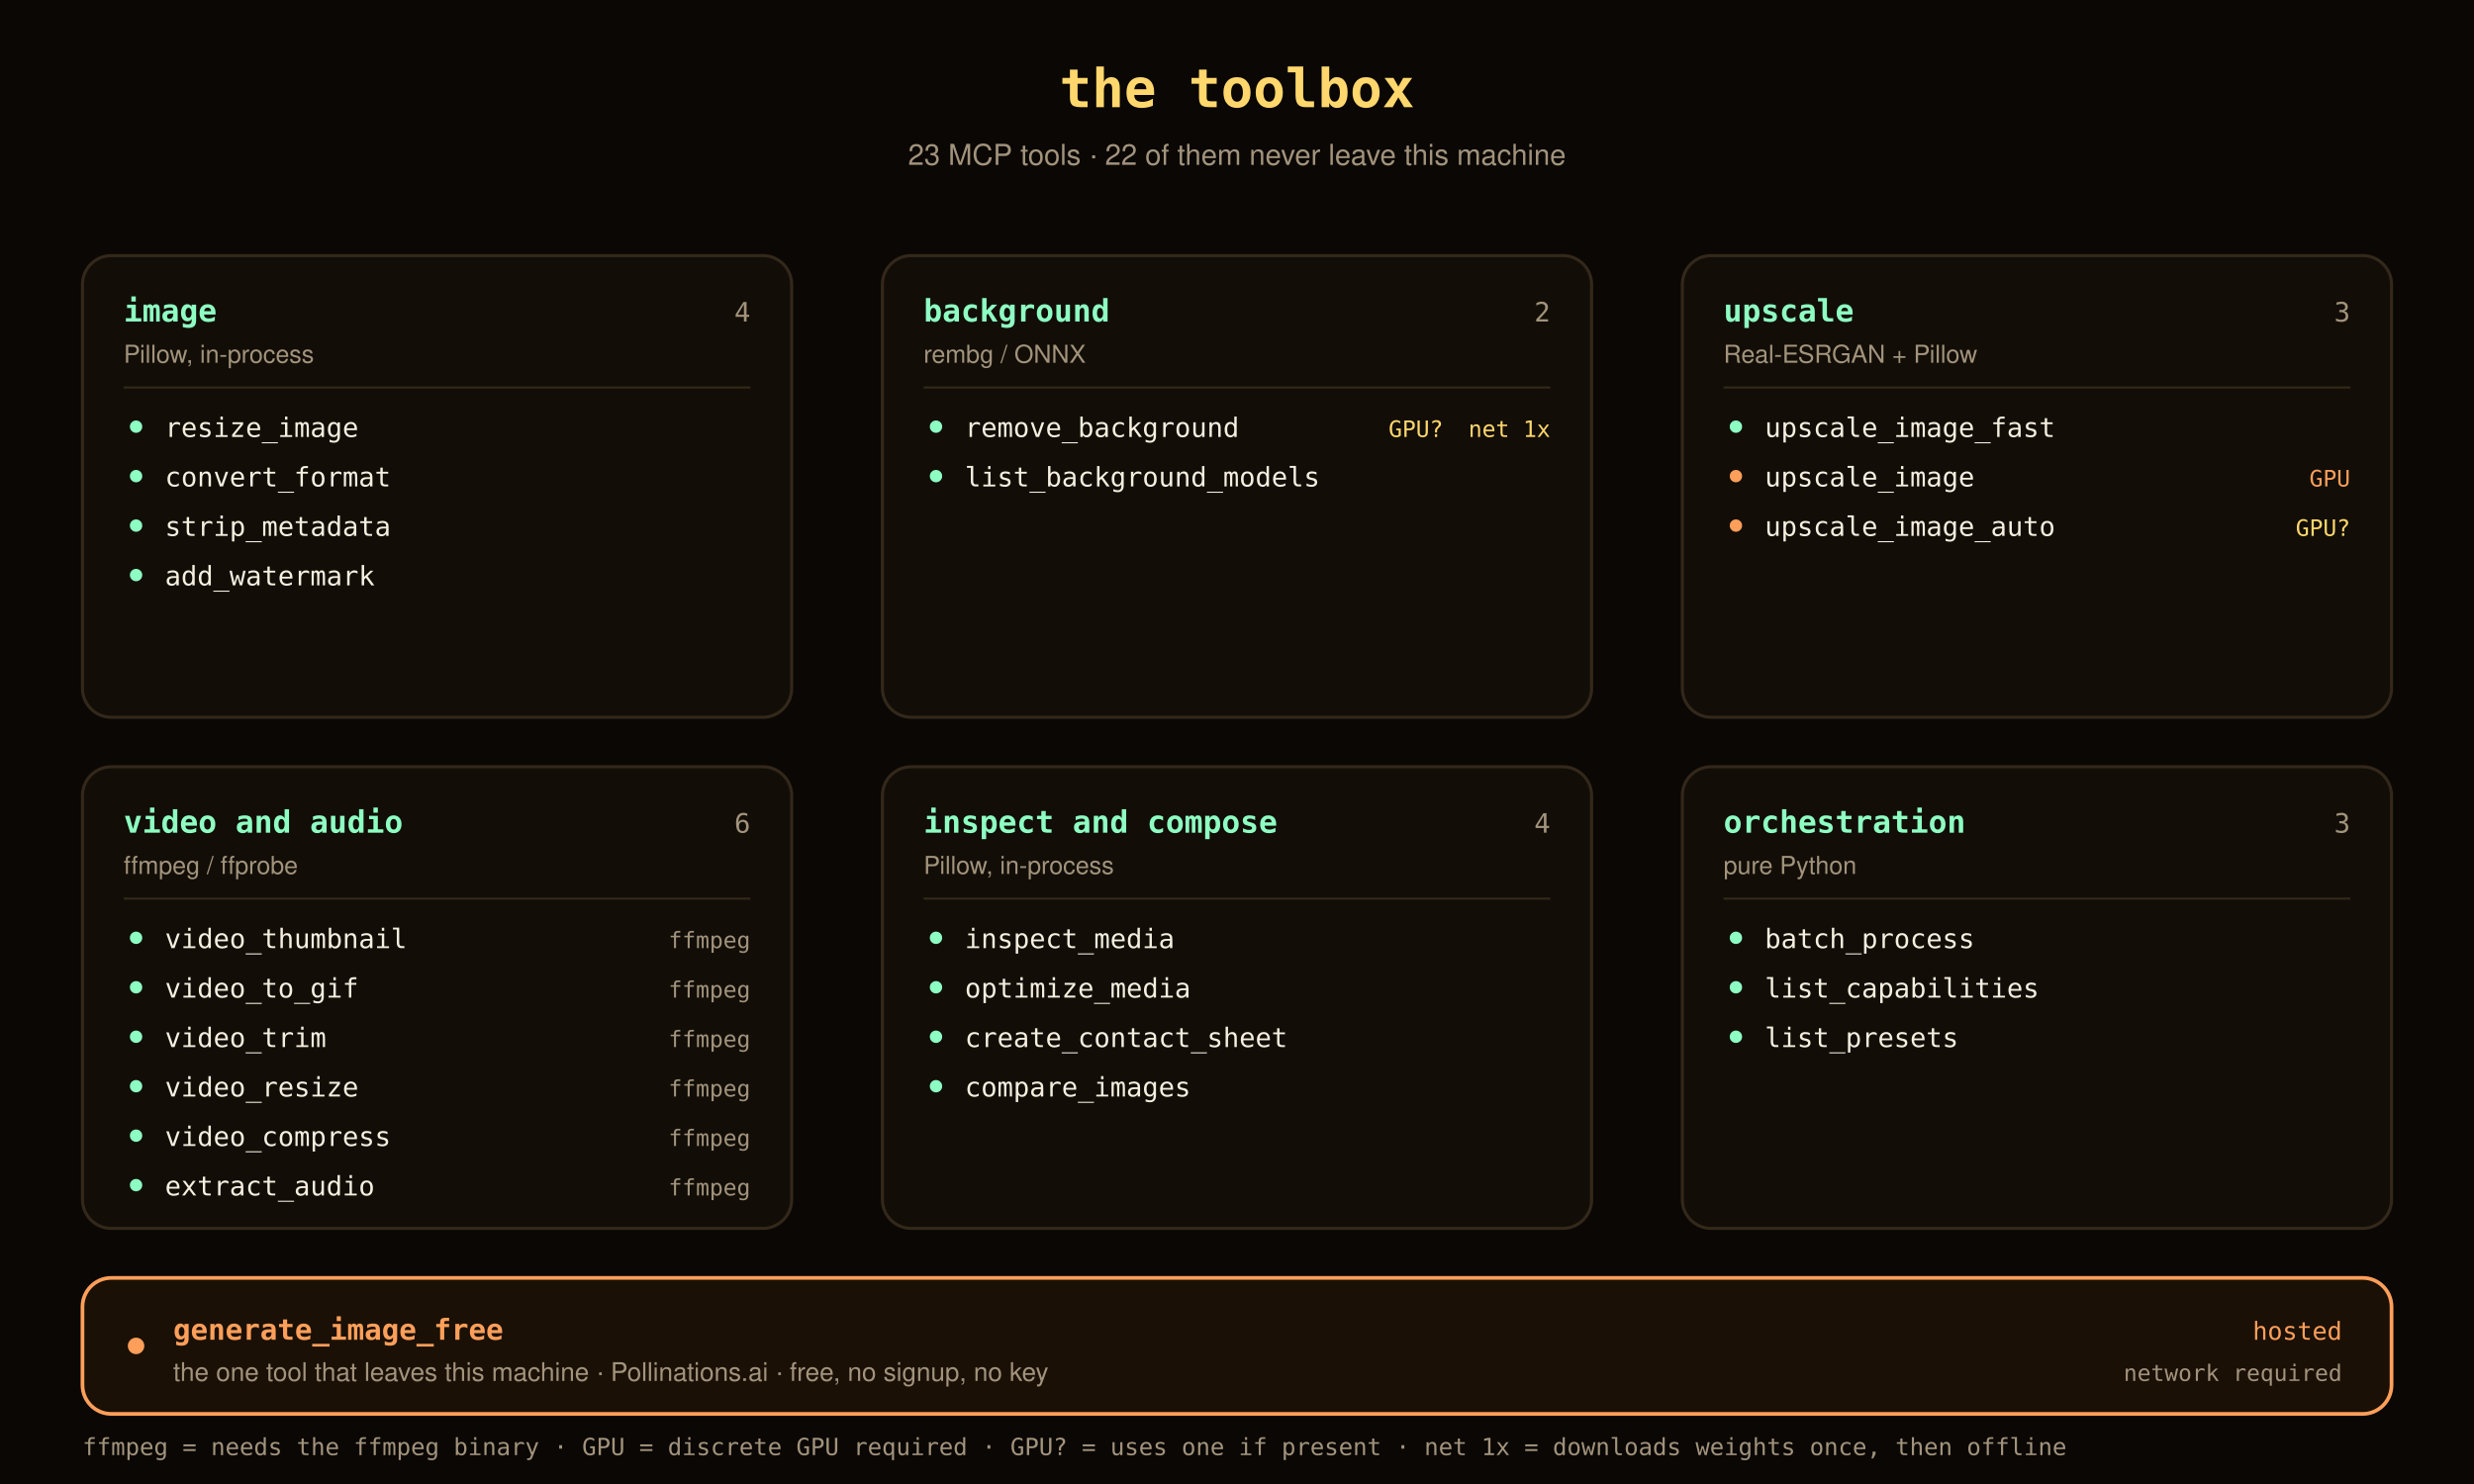
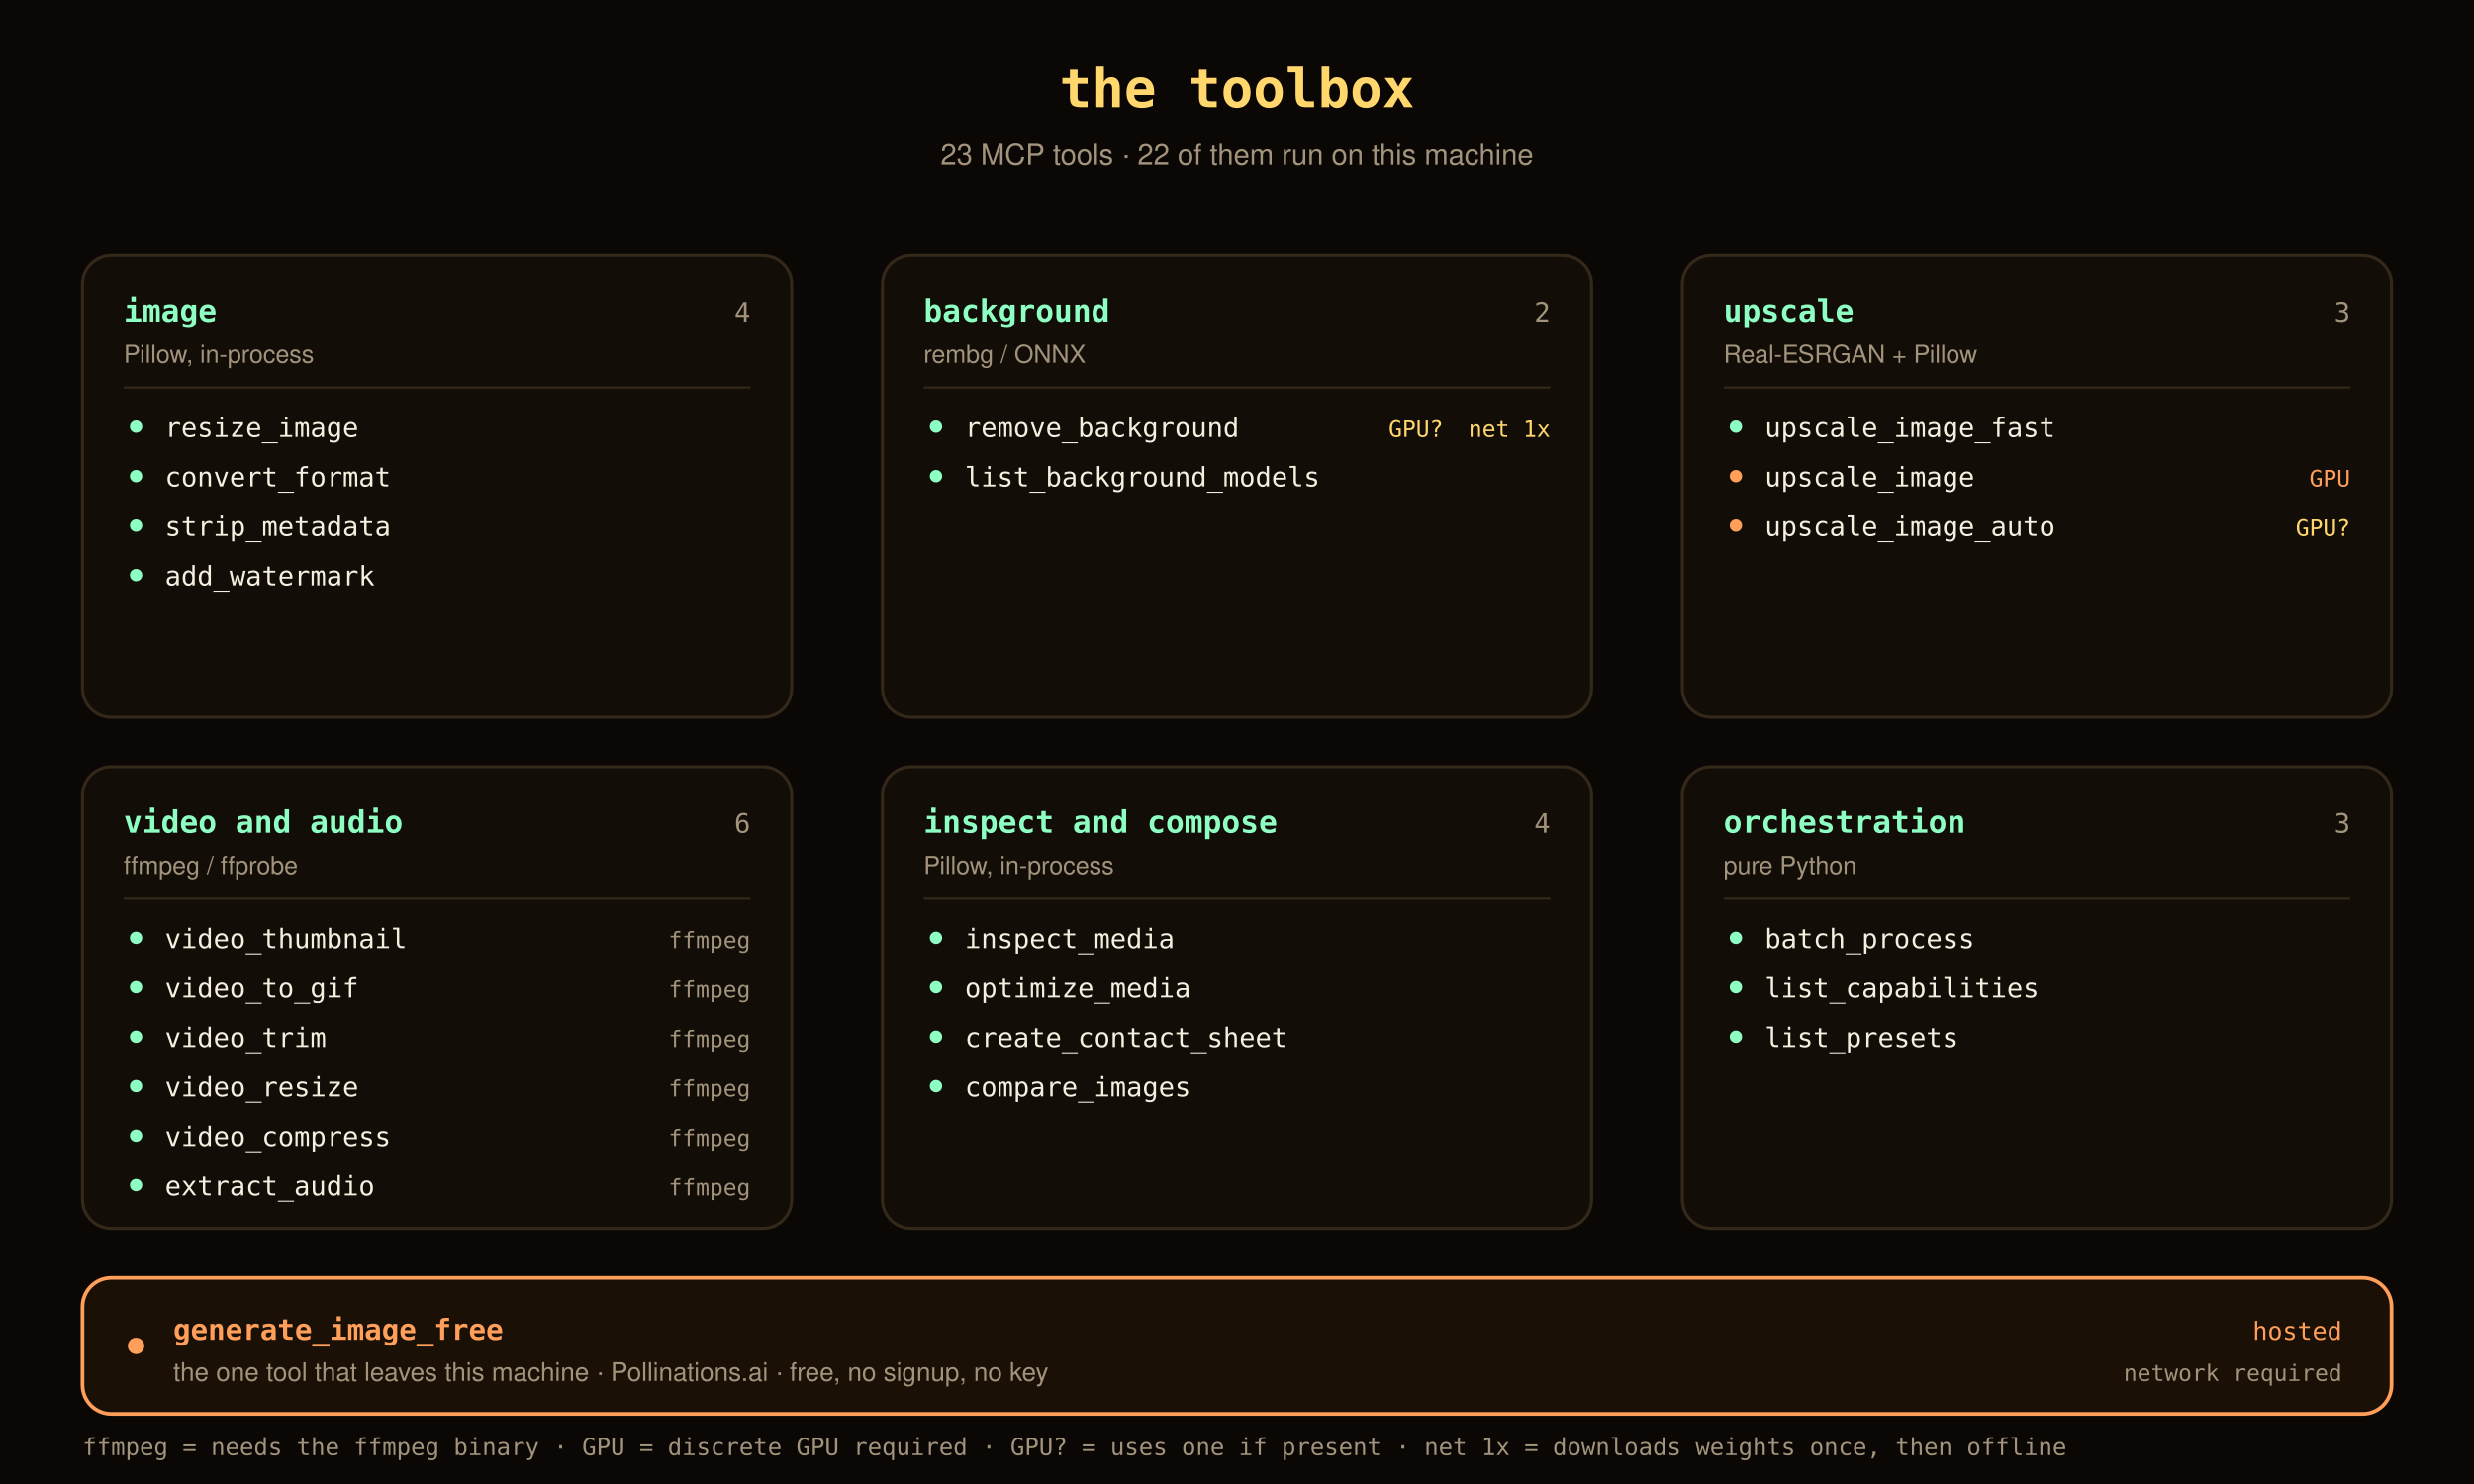
<svg xmlns="http://www.w3.org/2000/svg" viewBox="0 0 1200 720" width="1200" height="720" role="img" aria-label="mini-creative-toolkit tool grid - 22 tools that run on this machine grouped by what they use, plus the one hosted tool">
  <rect width="1200" height="720" fill="#0a0704" />
  <text x="600" y="52" text-anchor="middle" font-family="ui-monospace, SFMono-Regular, Menlo, Consolas, monospace" font-size="26" font-weight="700" fill="#ffd76d">the toolbox</text>
-   <text x="600" y="80" text-anchor="middle" font-family="-apple-system, BlinkMacSystemFont, Segoe UI, Helvetica, Arial, sans-serif" font-size="14" fill="#a2937c">23 MCP tools · 22 of them never leave this machine</text>
+   <text x="600" y="80" text-anchor="middle" font-family="-apple-system, BlinkMacSystemFont, Segoe UI, Helvetica, Arial, sans-serif" font-size="14" fill="#a2937c">23 MCP tools · 22 of them run on this machine</text>
  <g transform="translate(40,124)">
    <rect width="344" height="224" rx="14" fill="#120e07" stroke="#33281a" stroke-width="1.5" />
    <text x="20" y="32" font-family="ui-monospace, SFMono-Regular, Menlo, Consolas, monospace" font-size="15" font-weight="700" fill="#8effc2">image</text>
    <text x="324" y="32" text-anchor="end" font-family="ui-monospace, SFMono-Regular, Menlo, Consolas, monospace" font-size="13" fill="#a2937c">4</text>
    <text x="20" y="52" font-family="-apple-system, BlinkMacSystemFont, Segoe UI, Helvetica, Arial, sans-serif" font-size="12" fill="#a2937c">Pillow, in-process</text>
    <path d="M20 64 L324 64" stroke="#33281a" stroke-width="1" />
    <circle cx="26" cy="83" r="3" fill="#8effc2" />
    <text x="40" y="88" font-family="ui-monospace, SFMono-Regular, Menlo, Consolas, monospace" font-size="13" fill="#f5efe0">resize_image</text>
    <circle cx="26" cy="107" r="3" fill="#8effc2" />
    <text x="40" y="112" font-family="ui-monospace, SFMono-Regular, Menlo, Consolas, monospace" font-size="13" fill="#f5efe0">convert_format</text>
    <circle cx="26" cy="131" r="3" fill="#8effc2" />
    <text x="40" y="136" font-family="ui-monospace, SFMono-Regular, Menlo, Consolas, monospace" font-size="13" fill="#f5efe0">strip_metadata</text>
    <circle cx="26" cy="155" r="3" fill="#8effc2" />
    <text x="40" y="160" font-family="ui-monospace, SFMono-Regular, Menlo, Consolas, monospace" font-size="13" fill="#f5efe0">add_watermark</text>
  </g>
  <g transform="translate(428,124)">
    <rect width="344" height="224" rx="14" fill="#120e07" stroke="#33281a" stroke-width="1.5" />
    <text x="20" y="32" font-family="ui-monospace, SFMono-Regular, Menlo, Consolas, monospace" font-size="15" font-weight="700" fill="#8effc2">background</text>
    <text x="324" y="32" text-anchor="end" font-family="ui-monospace, SFMono-Regular, Menlo, Consolas, monospace" font-size="13" fill="#a2937c">2</text>
    <text x="20" y="52" font-family="-apple-system, BlinkMacSystemFont, Segoe UI, Helvetica, Arial, sans-serif" font-size="12" fill="#a2937c">rembg / ONNX</text>
    <path d="M20 64 L324 64" stroke="#33281a" stroke-width="1" />
    <circle cx="26" cy="83" r="3" fill="#8effc2" />
    <text x="40" y="88" font-family="ui-monospace, SFMono-Regular, Menlo, Consolas, monospace" font-size="13" fill="#f5efe0">remove_background</text>
    <text x="324" y="88" text-anchor="end" font-family="ui-monospace, SFMono-Regular, Menlo, Consolas, monospace" font-size="11" fill="#ffd76d">net 1x</text>
    <text x="272" y="88" text-anchor="end" font-family="ui-monospace, SFMono-Regular, Menlo, Consolas, monospace" font-size="11" fill="#ffd76d">GPU?</text>
    <circle cx="26" cy="107" r="3" fill="#8effc2" />
    <text x="40" y="112" font-family="ui-monospace, SFMono-Regular, Menlo, Consolas, monospace" font-size="13" fill="#f5efe0">list_background_models</text>
  </g>
  <g transform="translate(816,124)">
    <rect width="344" height="224" rx="14" fill="#120e07" stroke="#33281a" stroke-width="1.5" />
    <text x="20" y="32" font-family="ui-monospace, SFMono-Regular, Menlo, Consolas, monospace" font-size="15" font-weight="700" fill="#8effc2">upscale</text>
    <text x="324" y="32" text-anchor="end" font-family="ui-monospace, SFMono-Regular, Menlo, Consolas, monospace" font-size="13" fill="#a2937c">3</text>
    <text x="20" y="52" font-family="-apple-system, BlinkMacSystemFont, Segoe UI, Helvetica, Arial, sans-serif" font-size="12" fill="#a2937c">Real-ESRGAN + Pillow</text>
    <path d="M20 64 L324 64" stroke="#33281a" stroke-width="1" />
    <circle cx="26" cy="83" r="3" fill="#8effc2" />
    <text x="40" y="88" font-family="ui-monospace, SFMono-Regular, Menlo, Consolas, monospace" font-size="13" fill="#f5efe0">upscale_image_fast</text>
    <circle cx="26" cy="107" r="3" fill="#ff9f5a" />
    <text x="40" y="112" font-family="ui-monospace, SFMono-Regular, Menlo, Consolas, monospace" font-size="13" fill="#f5efe0">upscale_image</text>
    <text x="324" y="112" text-anchor="end" font-family="ui-monospace, SFMono-Regular, Menlo, Consolas, monospace" font-size="11" fill="#ff9f5a">GPU</text>
    <circle cx="26" cy="131" r="3" fill="#ff9f5a" />
    <text x="40" y="136" font-family="ui-monospace, SFMono-Regular, Menlo, Consolas, monospace" font-size="13" fill="#f5efe0">upscale_image_auto</text>
    <text x="324" y="136" text-anchor="end" font-family="ui-monospace, SFMono-Regular, Menlo, Consolas, monospace" font-size="11" fill="#ffd76d">GPU?</text>
  </g>
  <g transform="translate(40,372)">
    <rect width="344" height="224" rx="14" fill="#120e07" stroke="#33281a" stroke-width="1.5" />
    <text x="20" y="32" font-family="ui-monospace, SFMono-Regular, Menlo, Consolas, monospace" font-size="15" font-weight="700" fill="#8effc2">video and audio</text>
    <text x="324" y="32" text-anchor="end" font-family="ui-monospace, SFMono-Regular, Menlo, Consolas, monospace" font-size="13" fill="#a2937c">6</text>
    <text x="20" y="52" font-family="-apple-system, BlinkMacSystemFont, Segoe UI, Helvetica, Arial, sans-serif" font-size="12" fill="#a2937c">ffmpeg / ffprobe</text>
    <path d="M20 64 L324 64" stroke="#33281a" stroke-width="1" />
    <circle cx="26" cy="83" r="3" fill="#8effc2" />
    <text x="40" y="88" font-family="ui-monospace, SFMono-Regular, Menlo, Consolas, monospace" font-size="13" fill="#f5efe0">video_thumbnail</text>
    <text x="324" y="88" text-anchor="end" font-family="ui-monospace, SFMono-Regular, Menlo, Consolas, monospace" font-size="11" fill="#a2937c">ffmpeg</text>
    <circle cx="26" cy="107" r="3" fill="#8effc2" />
    <text x="40" y="112" font-family="ui-monospace, SFMono-Regular, Menlo, Consolas, monospace" font-size="13" fill="#f5efe0">video_to_gif</text>
    <text x="324" y="112" text-anchor="end" font-family="ui-monospace, SFMono-Regular, Menlo, Consolas, monospace" font-size="11" fill="#a2937c">ffmpeg</text>
    <circle cx="26" cy="131" r="3" fill="#8effc2" />
    <text x="40" y="136" font-family="ui-monospace, SFMono-Regular, Menlo, Consolas, monospace" font-size="13" fill="#f5efe0">video_trim</text>
    <text x="324" y="136" text-anchor="end" font-family="ui-monospace, SFMono-Regular, Menlo, Consolas, monospace" font-size="11" fill="#a2937c">ffmpeg</text>
    <circle cx="26" cy="155" r="3" fill="#8effc2" />
    <text x="40" y="160" font-family="ui-monospace, SFMono-Regular, Menlo, Consolas, monospace" font-size="13" fill="#f5efe0">video_resize</text>
    <text x="324" y="160" text-anchor="end" font-family="ui-monospace, SFMono-Regular, Menlo, Consolas, monospace" font-size="11" fill="#a2937c">ffmpeg</text>
    <circle cx="26" cy="179" r="3" fill="#8effc2" />
    <text x="40" y="184" font-family="ui-monospace, SFMono-Regular, Menlo, Consolas, monospace" font-size="13" fill="#f5efe0">video_compress</text>
    <text x="324" y="184" text-anchor="end" font-family="ui-monospace, SFMono-Regular, Menlo, Consolas, monospace" font-size="11" fill="#a2937c">ffmpeg</text>
    <circle cx="26" cy="203" r="3" fill="#8effc2" />
    <text x="40" y="208" font-family="ui-monospace, SFMono-Regular, Menlo, Consolas, monospace" font-size="13" fill="#f5efe0">extract_audio</text>
    <text x="324" y="208" text-anchor="end" font-family="ui-monospace, SFMono-Regular, Menlo, Consolas, monospace" font-size="11" fill="#a2937c">ffmpeg</text>
  </g>
  <g transform="translate(428,372)">
    <rect width="344" height="224" rx="14" fill="#120e07" stroke="#33281a" stroke-width="1.5" />
    <text x="20" y="32" font-family="ui-monospace, SFMono-Regular, Menlo, Consolas, monospace" font-size="15" font-weight="700" fill="#8effc2">inspect and compose</text>
    <text x="324" y="32" text-anchor="end" font-family="ui-monospace, SFMono-Regular, Menlo, Consolas, monospace" font-size="13" fill="#a2937c">4</text>
    <text x="20" y="52" font-family="-apple-system, BlinkMacSystemFont, Segoe UI, Helvetica, Arial, sans-serif" font-size="12" fill="#a2937c">Pillow, in-process</text>
    <path d="M20 64 L324 64" stroke="#33281a" stroke-width="1" />
    <circle cx="26" cy="83" r="3" fill="#8effc2" />
    <text x="40" y="88" font-family="ui-monospace, SFMono-Regular, Menlo, Consolas, monospace" font-size="13" fill="#f5efe0">inspect_media</text>
    <circle cx="26" cy="107" r="3" fill="#8effc2" />
    <text x="40" y="112" font-family="ui-monospace, SFMono-Regular, Menlo, Consolas, monospace" font-size="13" fill="#f5efe0">optimize_media</text>
    <circle cx="26" cy="131" r="3" fill="#8effc2" />
    <text x="40" y="136" font-family="ui-monospace, SFMono-Regular, Menlo, Consolas, monospace" font-size="13" fill="#f5efe0">create_contact_sheet</text>
    <circle cx="26" cy="155" r="3" fill="#8effc2" />
    <text x="40" y="160" font-family="ui-monospace, SFMono-Regular, Menlo, Consolas, monospace" font-size="13" fill="#f5efe0">compare_images</text>
  </g>
  <g transform="translate(816,372)">
    <rect width="344" height="224" rx="14" fill="#120e07" stroke="#33281a" stroke-width="1.5" />
    <text x="20" y="32" font-family="ui-monospace, SFMono-Regular, Menlo, Consolas, monospace" font-size="15" font-weight="700" fill="#8effc2">orchestration</text>
    <text x="324" y="32" text-anchor="end" font-family="ui-monospace, SFMono-Regular, Menlo, Consolas, monospace" font-size="13" fill="#a2937c">3</text>
    <text x="20" y="52" font-family="-apple-system, BlinkMacSystemFont, Segoe UI, Helvetica, Arial, sans-serif" font-size="12" fill="#a2937c">pure Python</text>
    <path d="M20 64 L324 64" stroke="#33281a" stroke-width="1" />
    <circle cx="26" cy="83" r="3" fill="#8effc2" />
    <text x="40" y="88" font-family="ui-monospace, SFMono-Regular, Menlo, Consolas, monospace" font-size="13" fill="#f5efe0">batch_process</text>
    <circle cx="26" cy="107" r="3" fill="#8effc2" />
    <text x="40" y="112" font-family="ui-monospace, SFMono-Regular, Menlo, Consolas, monospace" font-size="13" fill="#f5efe0">list_capabilities</text>
    <circle cx="26" cy="131" r="3" fill="#8effc2" />
    <text x="40" y="136" font-family="ui-monospace, SFMono-Regular, Menlo, Consolas, monospace" font-size="13" fill="#f5efe0">list_presets</text>
  </g>
  <g transform="translate(40,620)">
    <rect width="1120" height="66" rx="14" fill="#1a1006" stroke="#ff9f5a" stroke-width="1.8" />
    <circle cx="26" cy="33" r="4" fill="#ff9f5a" />
    <text x="44" y="30" font-family="ui-monospace, SFMono-Regular, Menlo, Consolas, monospace" font-size="14" font-weight="700" fill="#ff9f5a">generate_image_free</text>
    <text x="44" y="50" font-family="-apple-system, BlinkMacSystemFont, Segoe UI, Helvetica, Arial, sans-serif" font-size="12.5" fill="#a2937c">the one tool that leaves this machine · Pollinations.ai · free, no signup, no key</text>
    <text x="1096" y="30" text-anchor="end" font-family="ui-monospace, SFMono-Regular, Menlo, Consolas, monospace" font-size="12" fill="#ff9f5a">hosted</text>
    <text x="1096" y="50" text-anchor="end" font-family="ui-monospace, SFMono-Regular, Menlo, Consolas, monospace" font-size="11" fill="#a2937c">network required</text>
  </g>
  <text x="40" y="706" font-family="ui-monospace, SFMono-Regular, Menlo, Consolas, monospace" font-size="11.5" fill="#a2937c">ffmpeg = needs the ffmpeg binary · GPU = discrete GPU required · GPU? = uses one if present · net 1x = downloads weights once, then offline</text>
</svg>
